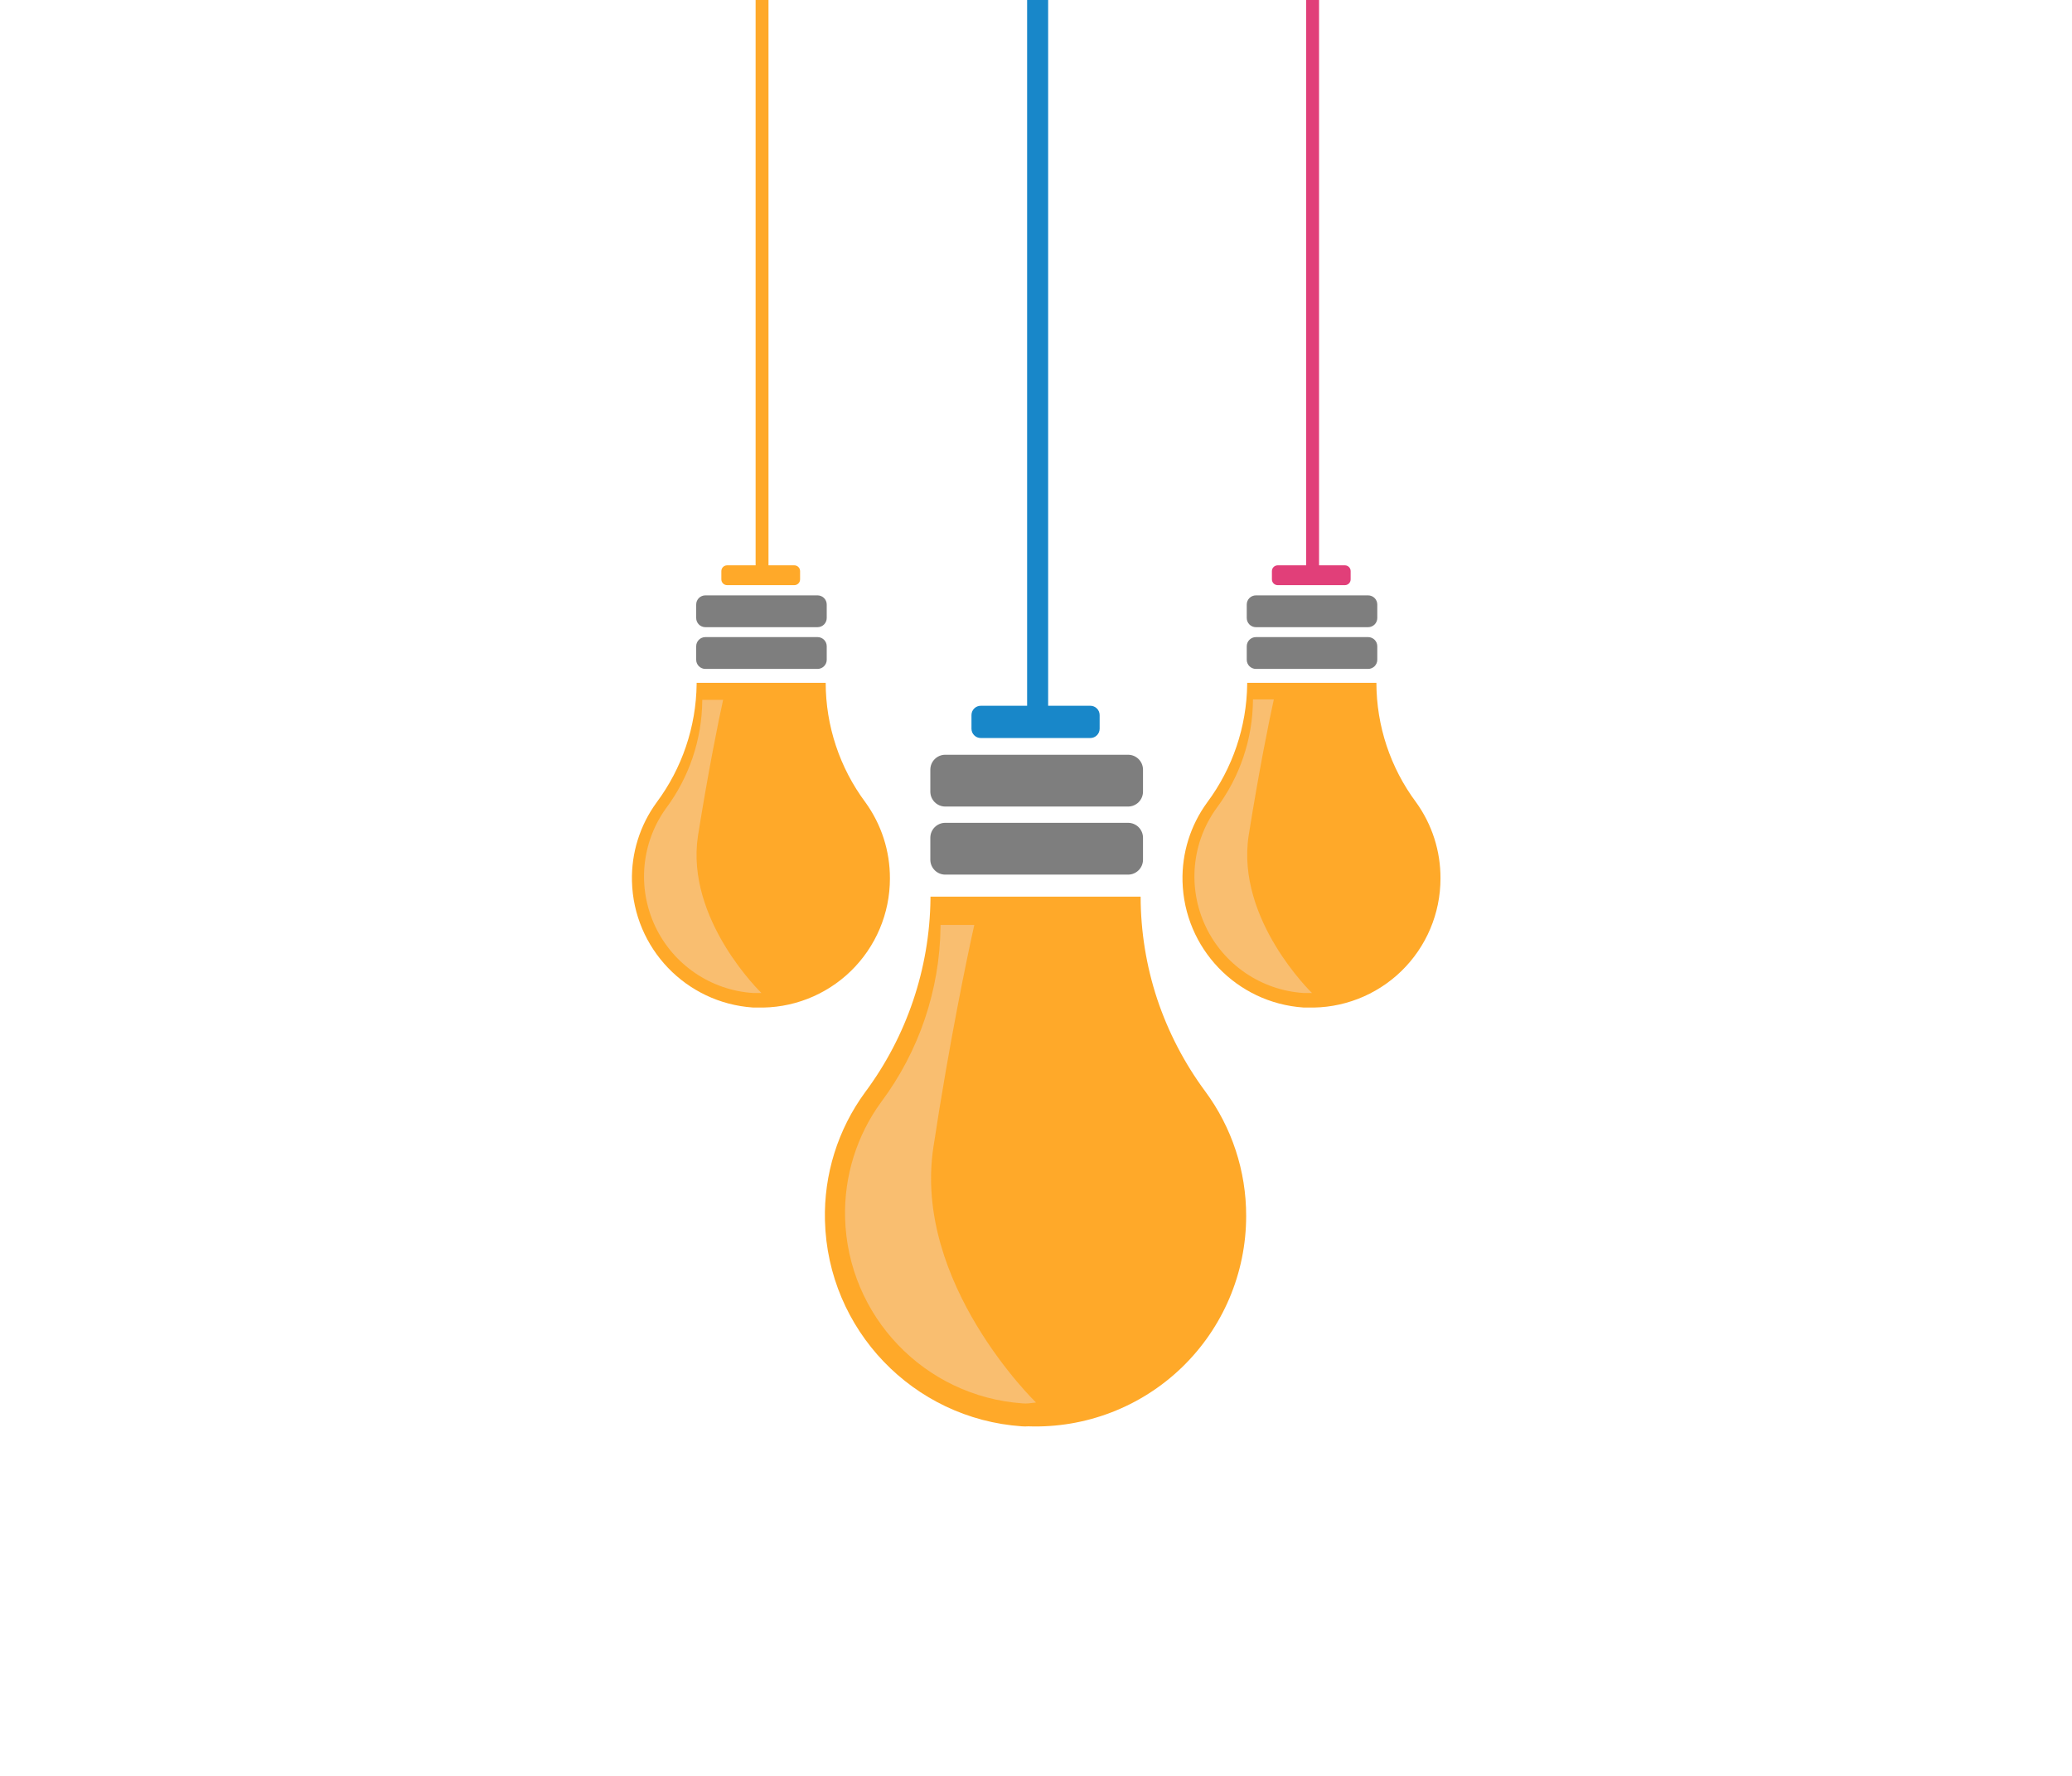
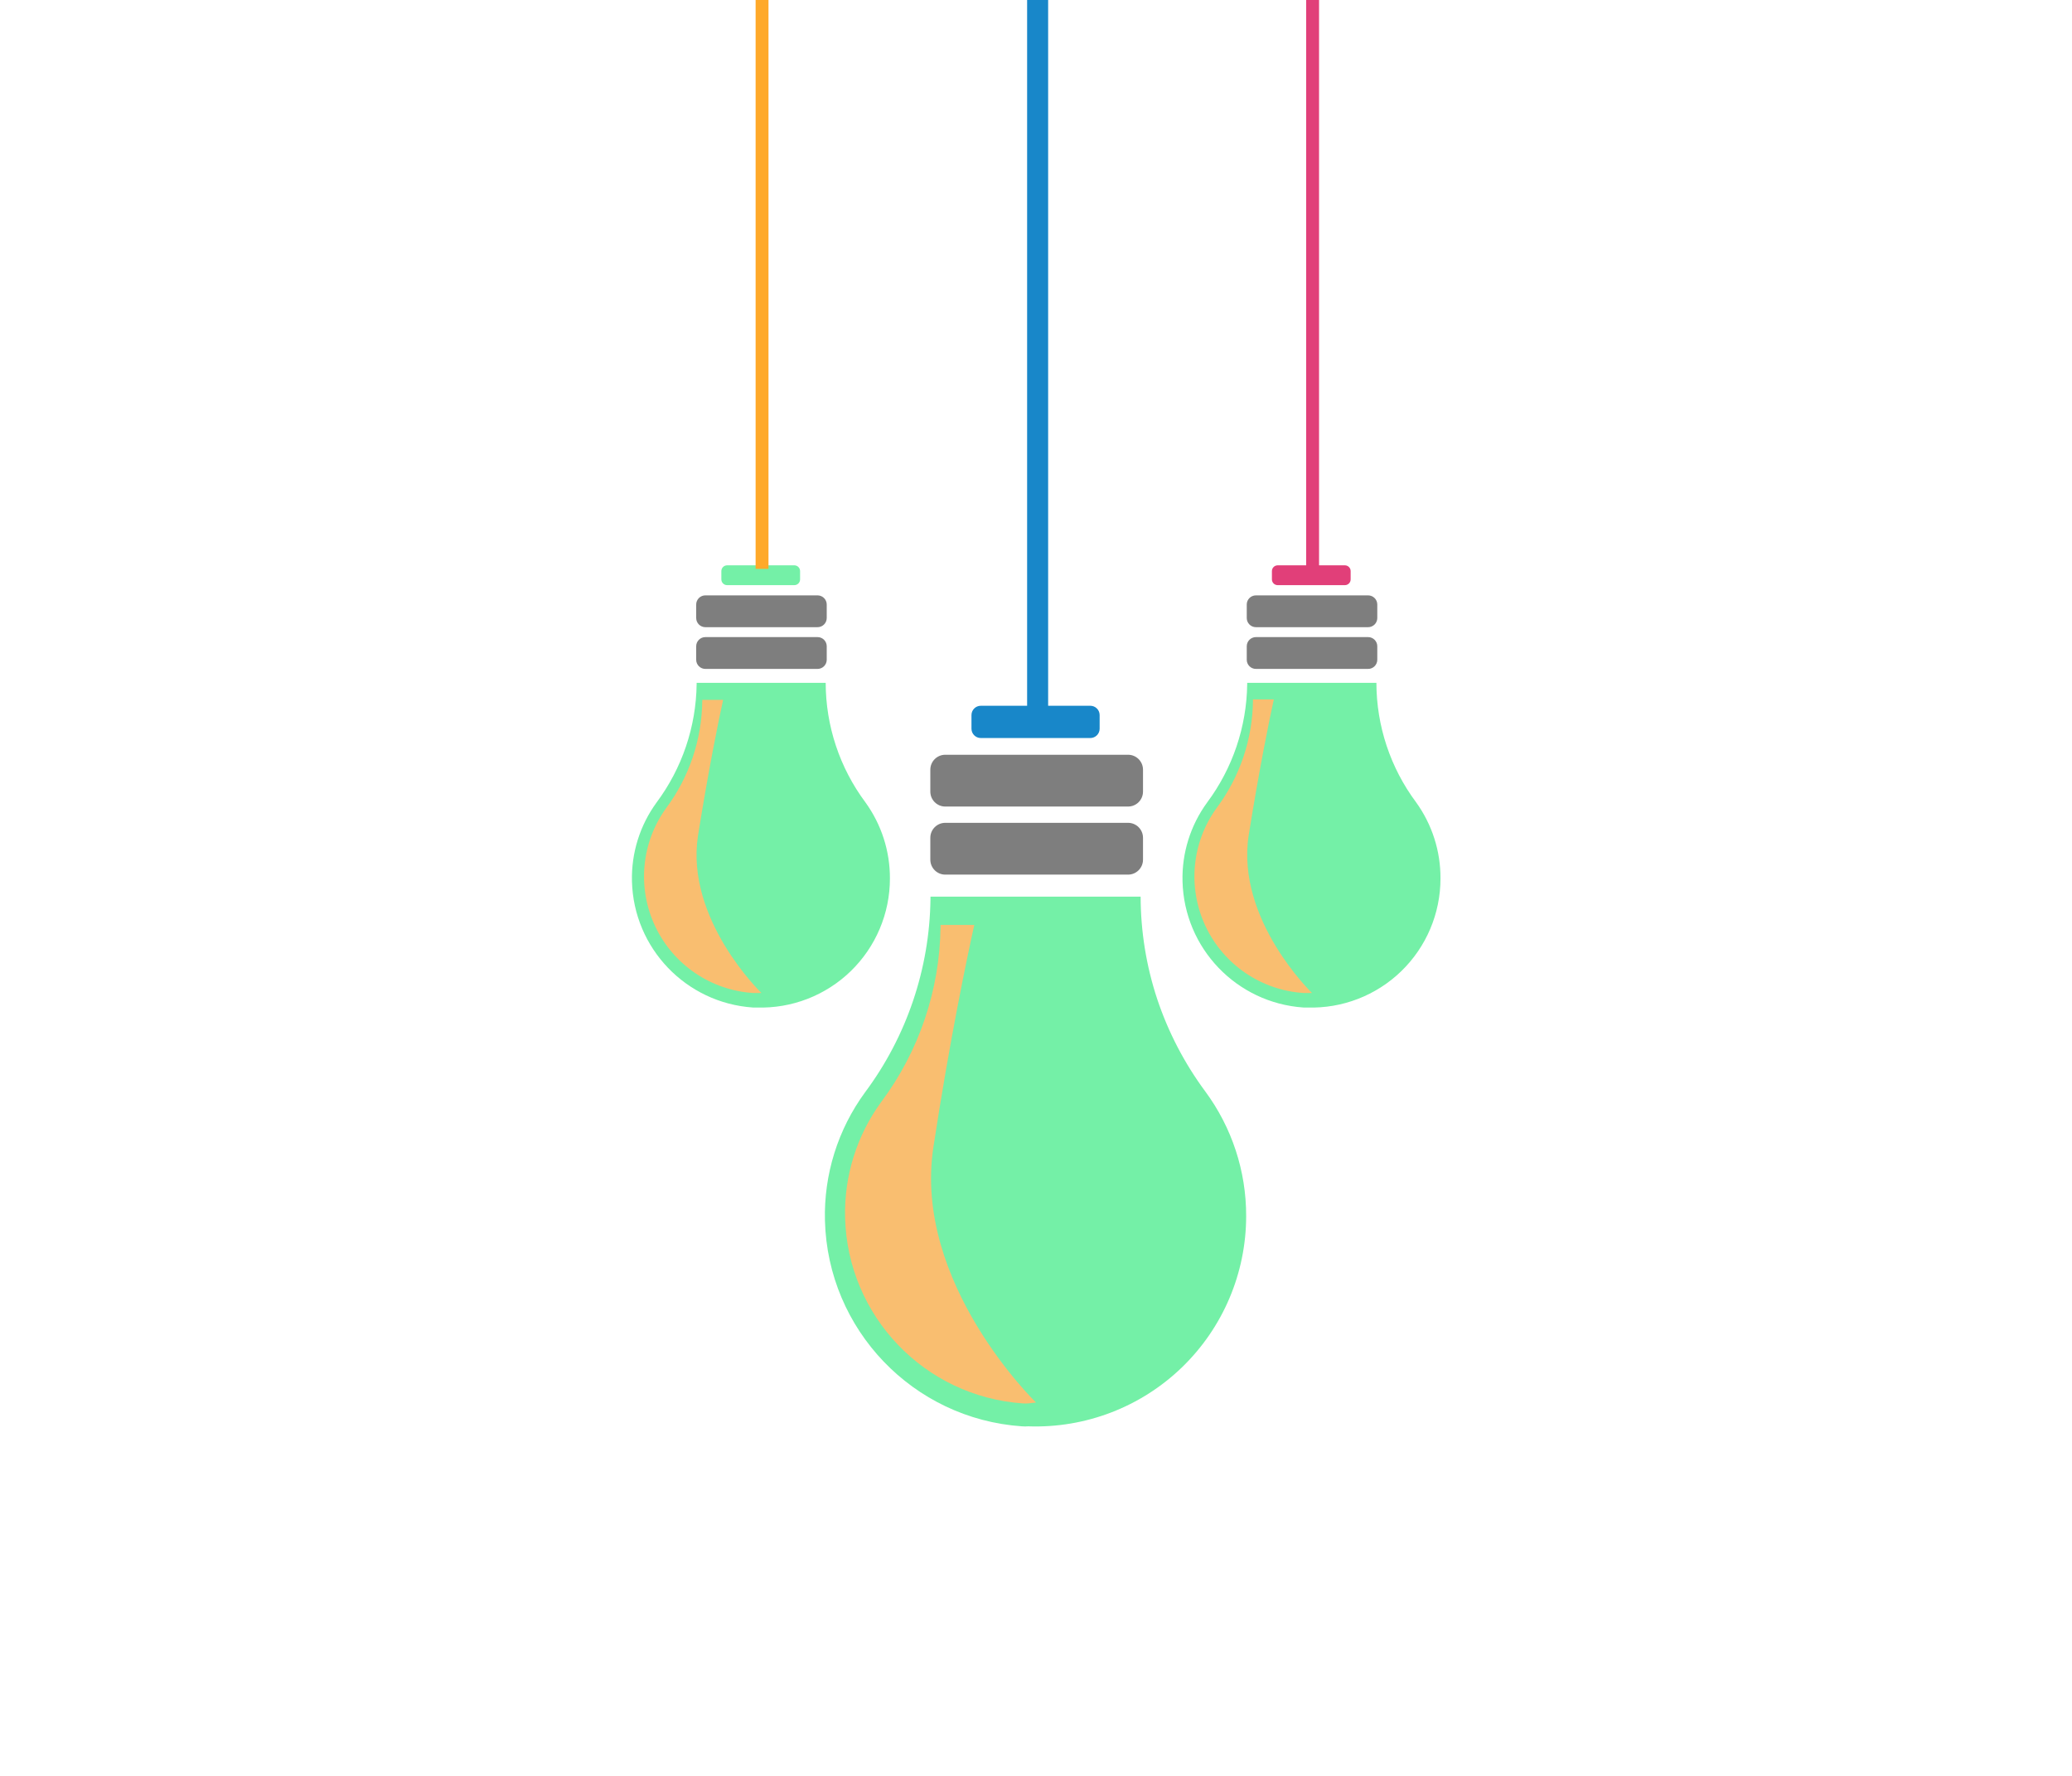
<svg xmlns="http://www.w3.org/2000/svg" id="Calque_1" data-name="Calque 1" viewBox="0 0 140 120">
  <defs>
-     <style>.cls-1{fill:#ffa929}.cls-2{fill:#7e7e7e}.cls-5{fill:#f9be70}</style>
+     <style>.cls-1{fill:#74f0a7}.cls-2{fill:#7e7e7e}.cls-5{fill:#f9be70}</style>
  </defs>
  <path class="cls-1" d="M84.2 82.17a14.22 14.22 0 0 1-14.72 14.21 3.05 3.05 0 0 1-.43 0 14.3 14.3 0 0 1-13.31-13.9 14.05 14.05 0 0 1 2.71-8.67 22.33 22.33 0 0 0 4.42-13.07v-.15h14.2a22.14 22.14 0 0 0 1.12 6.92 22.43 22.43 0 0 0 3.24 6.23 14.12 14.12 0 0 1 2.77 8.43z" />
  <rect class="cls-2" x="62.86" y="55.6" width="14.37" height="3.5" rx="1.01" transform="rotate(-180 70.045 57.35)" />
  <rect class="cls-2" x="62.86" y="50.99" width="14.37" height="3.5" rx="1.01" transform="rotate(-180 70.045 52.745)" />
  <rect x="65.63" y="47.69" width="8.66" height="2.18" rx=".63" transform="rotate(-180 69.965 48.78)" fill="#1887c9" />
  <path stroke="#1887c9" stroke-width="1.42" fill="none" stroke-miterlimit="10" d="M70.11 48.08V0" />
  <path class="cls-5" d="M70 94.77l-.52.06a2.41 2.41 0 0 1-.38 0 12.91 12.91 0 0 1-12-12.55 12.72 12.72 0 0 1 2.45-7.83 20.18 20.18 0 0 0 4-11.81v-.14h2.28c-.48 2.17-1.67 7.82-2.76 15C61.66 86.7 70 94.77 70 94.77z" />
  <path class="cls-1" d="M97.33 59.36a8.72 8.72 0 0 1-9 8.72 2.26 2.26 0 0 1-.26 0 8.77 8.77 0 0 1-8.17-8.53 8.66 8.66 0 0 1 1.66-5.32 13.68 13.68 0 0 0 2.71-8v-.09H93a13.54 13.54 0 0 0 2.68 8.07 8.72 8.72 0 0 1 1.65 5.15z" />
  <rect class="cls-2" x="84.24" y="43.06" width="8.82" height="2.15" rx=".62" transform="rotate(-180 88.65 44.13)" />
  <rect class="cls-2" x="84.24" y="40.23" width="8.82" height="2.15" rx=".62" transform="rotate(-180 88.65 41.305)" />
  <rect x="85.94" y="38.2" width="5.32" height="1.34" rx=".39" transform="rotate(-180 88.6 38.87)" fill="#e13f79" />
  <path stroke-width=".87" stroke="#e13f79" fill="none" stroke-miterlimit="10" d="M88.69 38.44V0" />
  <path class="cls-5" d="M88.65 67.1h-.32a1.92 1.92 0 0 1-.24 0 7.89 7.89 0 0 1-5.88-12.51 12.36 12.36 0 0 0 2.45-7.25v-.08h1.41c-.3 1.34-1 4.8-1.7 9.19-.87 5.69 4.28 10.65 4.28 10.65z" />
  <path class="cls-1" d="M60.13 59.36a8.72 8.72 0 0 1-9 8.72 2.26 2.26 0 0 1-.26 0 8.77 8.77 0 0 1-8.17-8.53 8.66 8.66 0 0 1 1.66-5.32 13.68 13.68 0 0 0 2.71-8v-.09h8.72a13.54 13.54 0 0 0 2.68 8.07 8.72 8.72 0 0 1 1.66 5.15z" />
  <rect class="cls-2" x="47.04" y="43.06" width="8.82" height="2.15" rx=".62" transform="rotate(-180 51.45 44.13)" />
  <rect class="cls-2" x="47.04" y="40.23" width="8.82" height="2.15" rx=".62" transform="rotate(-180 51.45 41.305)" />
  <rect class="cls-1" x="48.74" y="38.2" width="5.32" height="1.34" rx=".39" transform="rotate(-180 51.4 38.87)" />
  <path stroke="#ffa929" stroke-width=".87" fill="none" stroke-miterlimit="10" d="M51.49 38.44V0" />
  <path class="cls-5" d="M51.45 67.1h-.32a1.92 1.92 0 0 1-.24 0A7.89 7.89 0 0 1 45 54.62a12.36 12.36 0 0 0 2.45-7.25v-.08h1.41c-.3 1.34-1 4.8-1.7 9.19-.86 5.66 4.29 10.62 4.29 10.62z" />
</svg>
